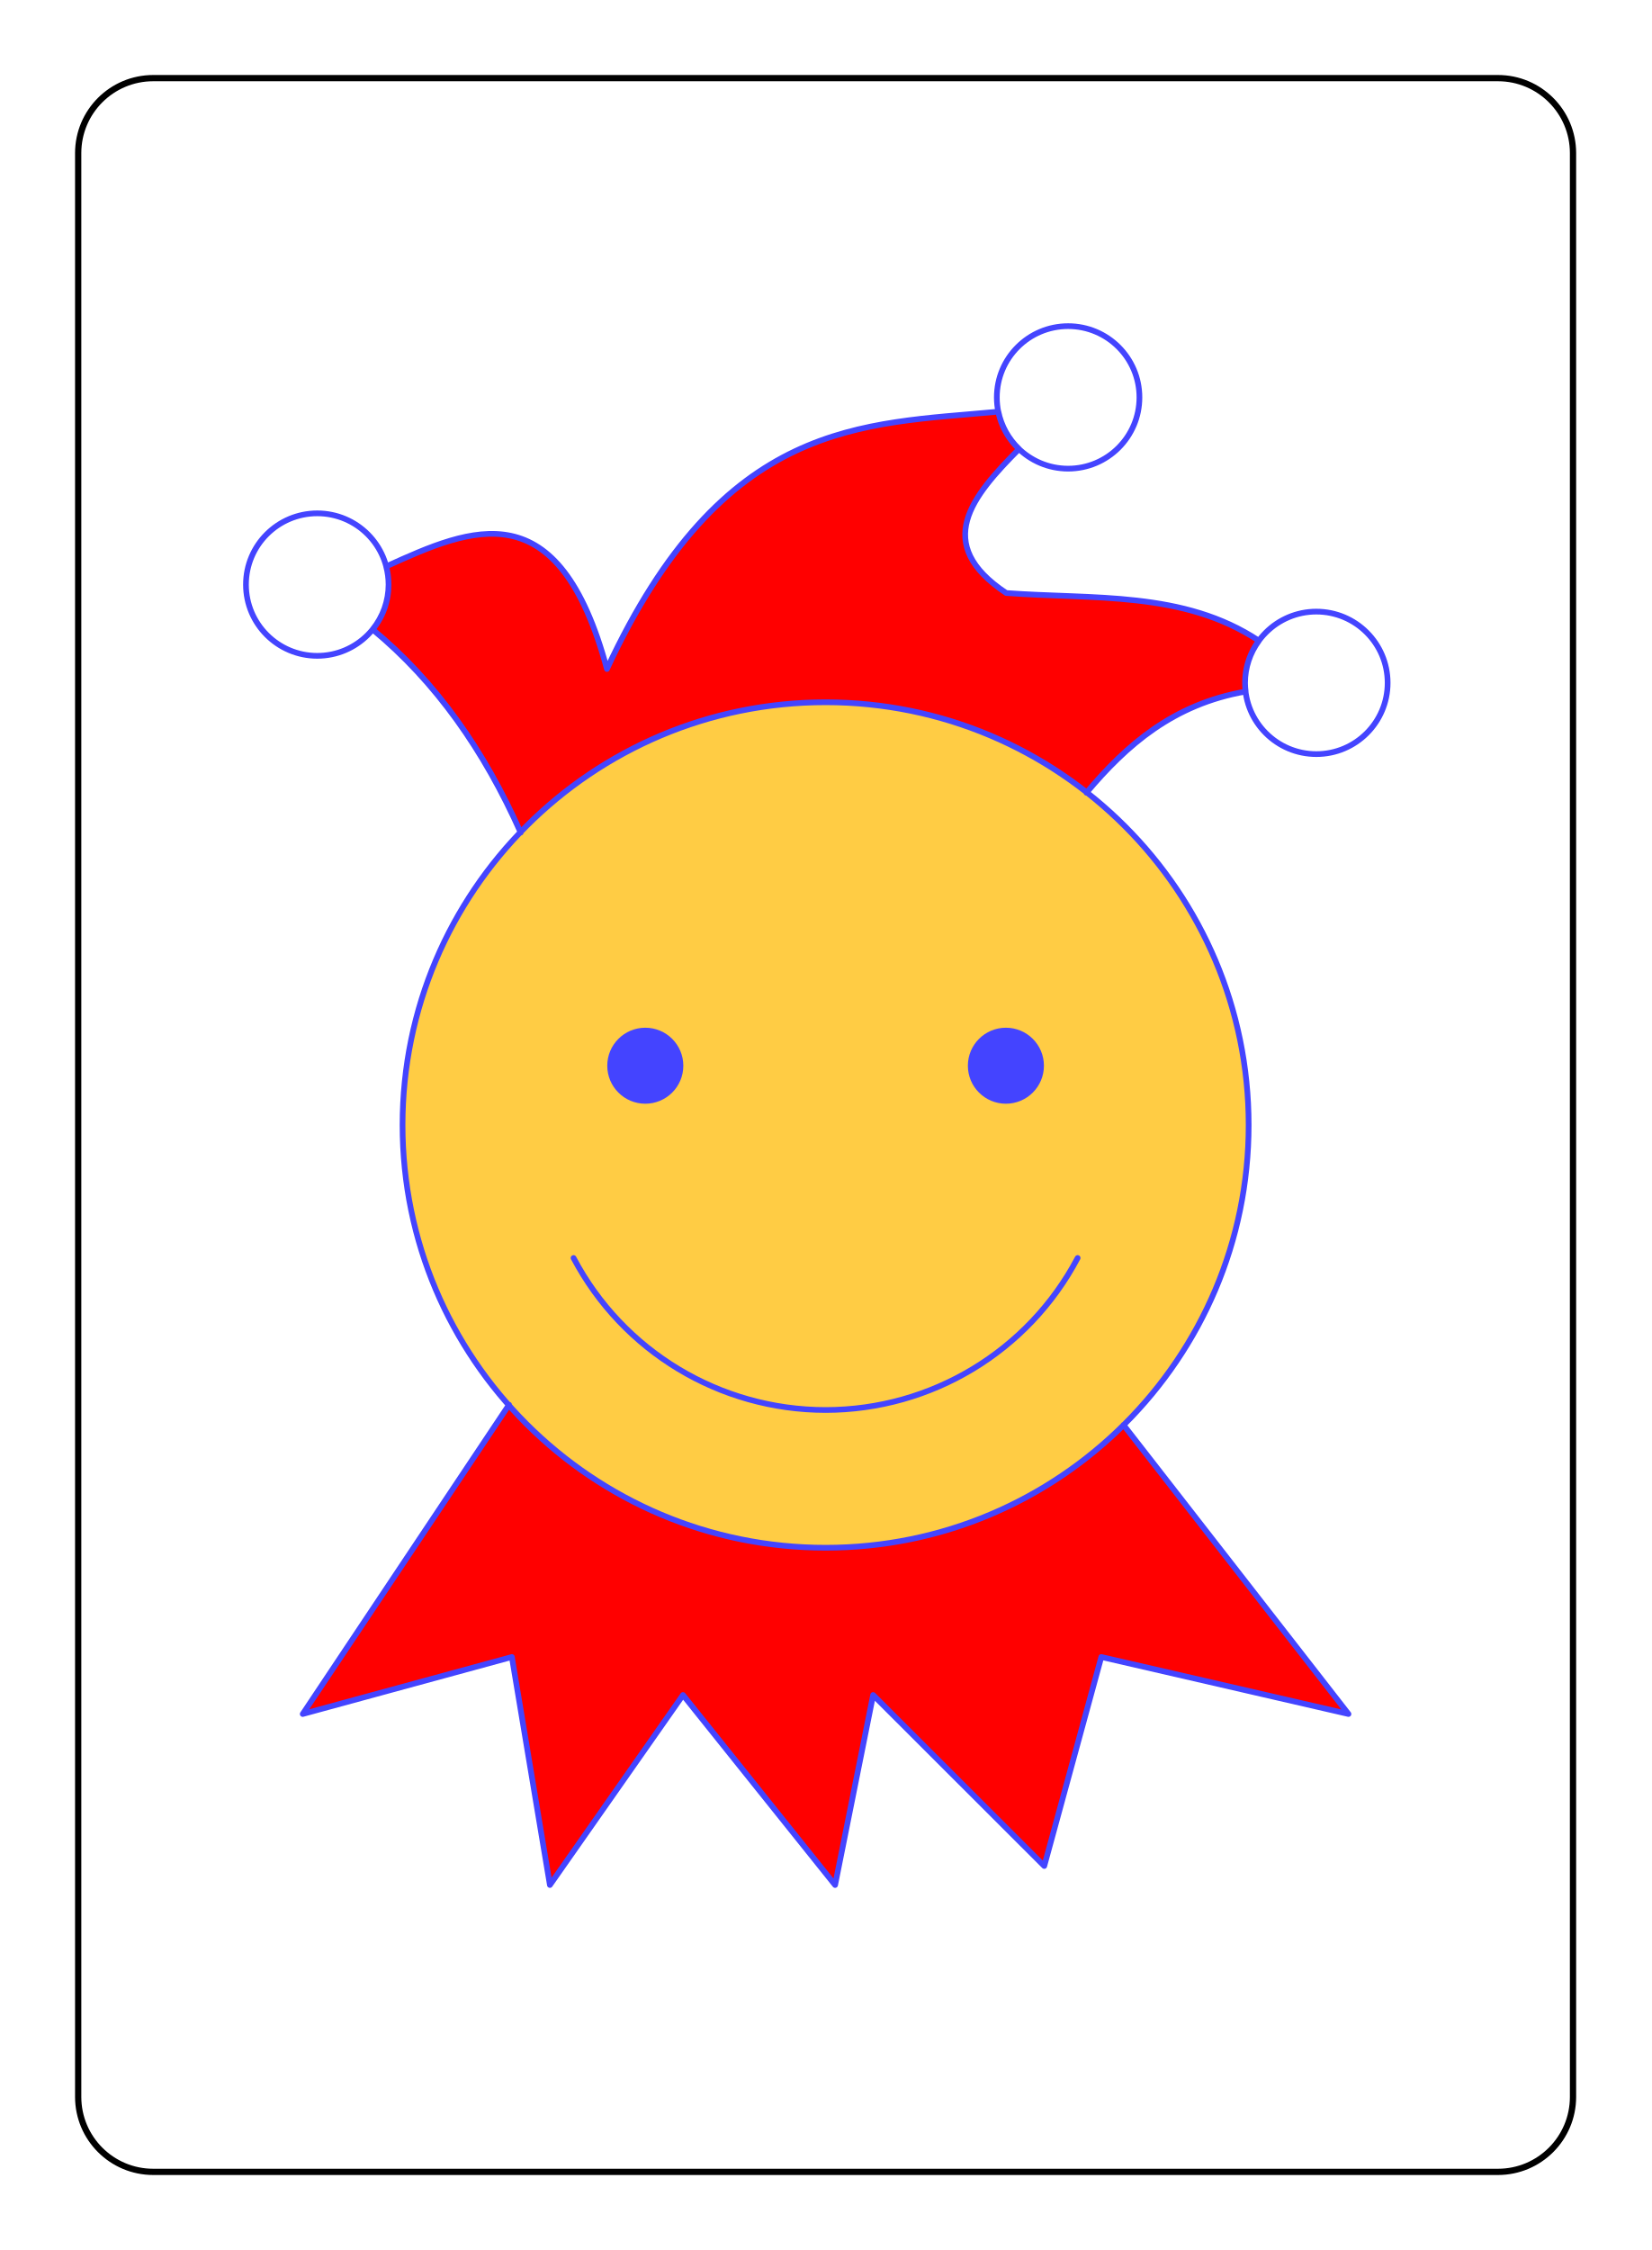
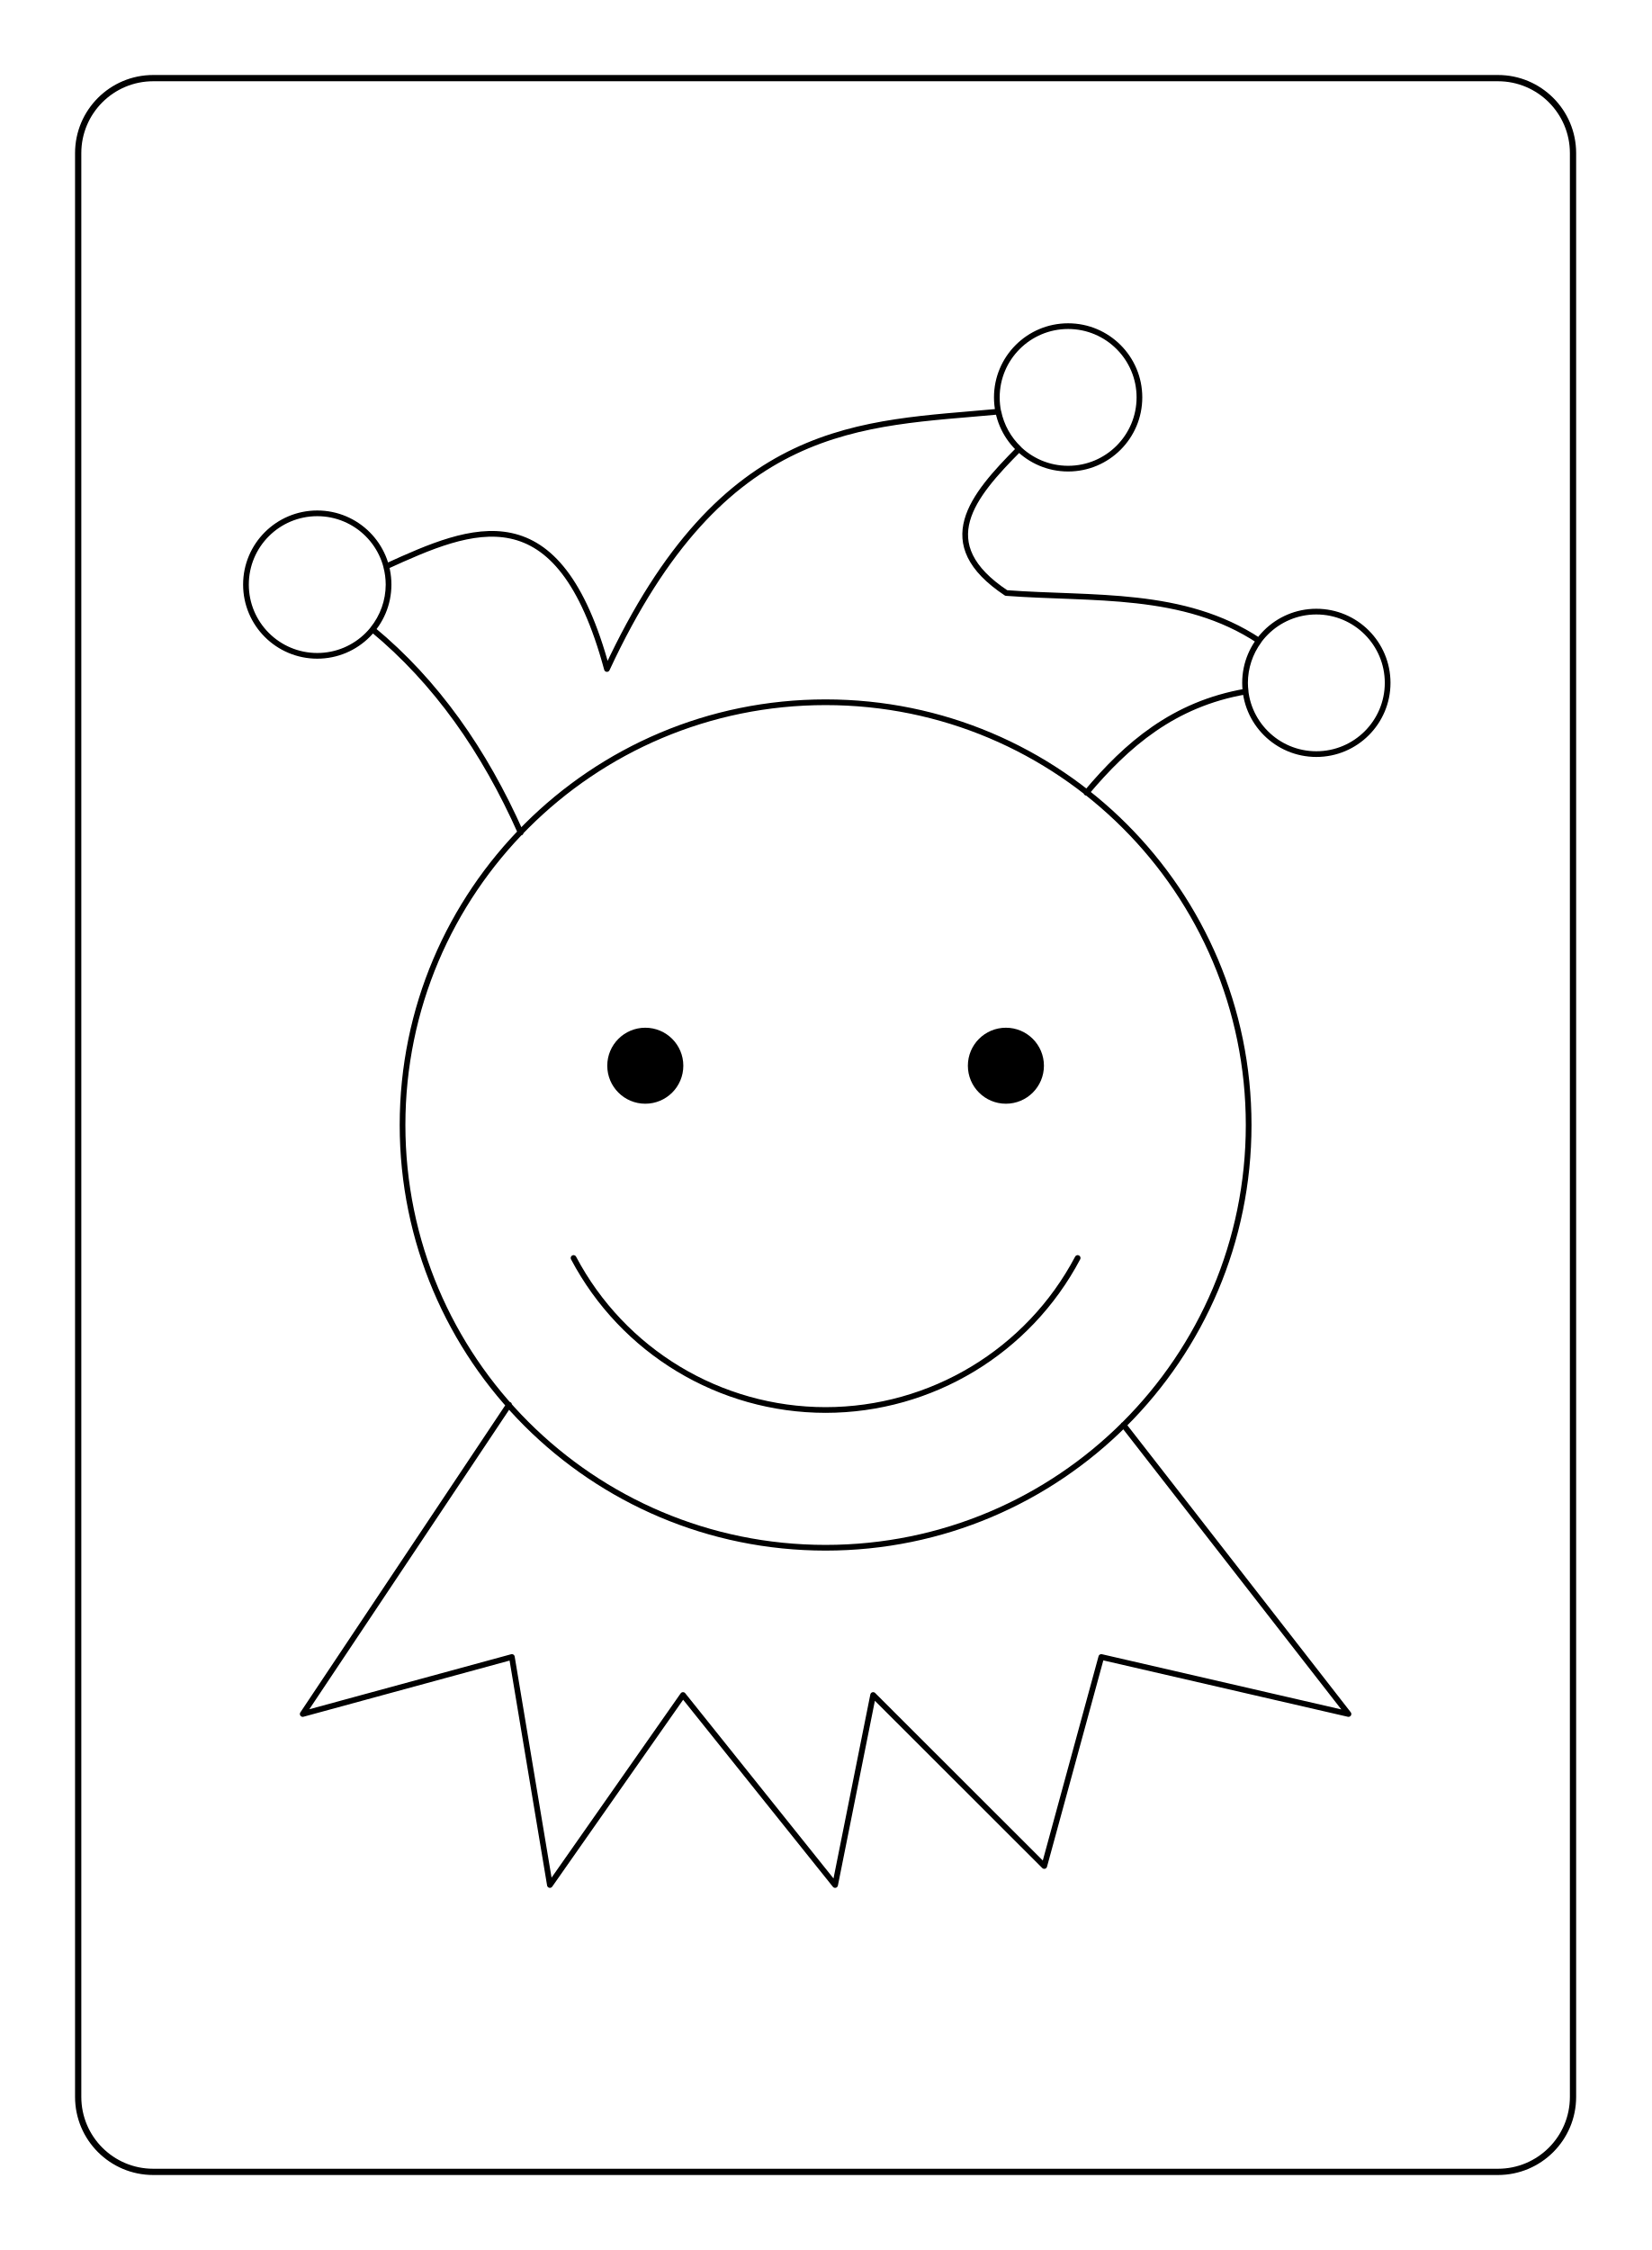
- <svg xmlns="http://www.w3.org/2000/svg" xmlns:xlink="http://www.w3.org/1999/xlink" class="card" face="1J" height="94mm" preserveAspectRatio="none" viewBox="-132 -180 264 360" width="69mm">
-   <symbol id="J11" preserveAspectRatio="none" viewBox="0 0 1300 2000">
-     <path fill="#FC4" d="M1095,1000A445,445 0 0 1 650,1445 445,445 0 0 1 205,1000 445,445 0 0 1 650,555 445,445 0 0 1 1095,1000Z" />
+ <svg xmlns="http://www.w3.org/2000/svg" xmlns:xlink="http://www.w3.org/1999/xlink" class="card" face="2J" height="94mm" preserveAspectRatio="none" viewBox="-132 -180 264 360" width="69mm">
+   <symbol id="J21" preserveAspectRatio="none" viewBox="0 0 1300 2000">
+     <path fill="black" d="M879.655,937.603a40,40 0 0 1 -40,40 40,40 0 0 1 -40,-40 40,40 0 0 1 40,-40 40,40 0 0 1 40,40zm-379.31,0a40,40 0 0 1 -40,40 40,40 0 0 1 -40,-40 40,40 0 0 1 40,-40 40,40 0 0 1 40,40z" />
  </symbol>
-   <symbol id="J12" preserveAspectRatio="none" viewBox="0 0 1300 2000">
-     <path fill="red" d="M317.057,1294.416 100,1620l220,-60 40,240 140,-200 160,200 40,-200 180,180 60,-220 260,60 -236.68,-304.303A445,445 0 0 1 650,1445 445,445 0 0 1 317.057,1294.416ZM831.715,249.107C687.944,262.659 542.481,256.338 420,520 369.081,331.383 278.615,370.613 187.771,412.014a75,75 0 0 1 2.523,19.127 75,75 0 0 1 -16.785,47.195c66.827,55.255 117.575,127.825 155.775,213.904A445,445 0 0 1 650,555 445,445 0 0 1 924.34,650.266c42.399,-50.456 91.6,-93.347 167.512,-106.533a75,75 0 0 1 -0.652,-9.143 75,75 0 0 1 14.617,-44.346C1026.352,437.475 931.121,446.832 840,440 761.98,388.076 804.102,338.179 853.518,288.404a75,75 0 0 1 -21.803,-39.297z" />
-   </symbol>
-   <symbol id="J13" preserveAspectRatio="none" viewBox="0 0 1300 2000">
-     <path fill="#44F" d="M879.655,937.603a40,40 0 0 1 -40,40 40,40 0 0 1 -40,-40 40,40 0 0 1 40,-40 40,40 0 0 1 40,40zm-379.31,0a40,40 0 0 1 -40,40 40,40 0 0 1 -40,-40 40,40 0 0 1 40,-40 40,40 0 0 1 40,40z" />
-   </symbol>
-   <symbol id="J14" preserveAspectRatio="none" viewBox="0 0 1300 2000">
-     <path stroke="#44F" stroke-linecap="round" stroke-linejoin="round" stroke-width="6" fill="none" d="M317.057,1294.416 100,1620l220,-60 40,240 140,-200 160,200 40,-200 180,180 60,-220 260,60 -236.68,-304.303M1241.199,534.589a75,75 0 0 1 -75,75 75,75 0 0 1 -75,-75 75,75 0 0 1 75,-75 75,75 0 0 1 75,75zM980.115,234.097a75,75 0 0 1 -75,75 75,75 0 0 1 -75,-75 75,75 0 0 1 75,-75 75,75 0 0 1 75,75zM190.296,431.141a75,75 0 0 1 -75,75 75,75 0 0 1 -75,-75 75,75 0 0 1 75,-75 75,75 0 0 1 75,75zM924.346,650.271c42.401,-50.454 91.594,-93.354 167.506,-106.539 -0.404,-3.031 -0.622,-6.085 -0.652,-9.143 0.03,-15.961 5.15,-31.496 14.617,-44.346C1026.352,437.475 931.121,446.832 840,440 761.98,388.076 804.102,338.179 853.518,288.404 842.404,277.842 834.795,264.127 831.715,249.107 687.944,262.659 542.481,256.338 420,520 369.081,331.383 278.615,370.613 187.771,412.014c1.661,6.24 2.509,12.669 2.523,19.127 -0.021,17.19 -5.946,33.85 -16.783,47.193 66.827,55.255 117.569,127.831 155.77,213.91M384.889,1140c51.89,98.343 153.918,159.919 265.111,160 111.198,-0.076 213.233,-61.653 265.125,-160M1095,1000A445,445 0 0 1 650,1445 445,445 0 0 1 205,1000 445,445 0 0 1 650,555 445,445 0 0 1 1095,1000Z" />
+   <symbol id="J22" preserveAspectRatio="none" viewBox="0 0 1300 2000">
+     <path stroke="black" stroke-linecap="round" stroke-linejoin="round" stroke-width="6" fill="none" d="M317.057,1294.416 100,1620l220,-60 40,240 140,-200 160,200 40,-200 180,180 60,-220 260,60 -236.68,-304.303M1241.199,534.589a75,75 0 0 1 -75,75 75,75 0 0 1 -75,-75 75,75 0 0 1 75,-75 75,75 0 0 1 75,75zM980.115,234.097a75,75 0 0 1 -75,75 75,75 0 0 1 -75,-75 75,75 0 0 1 75,-75 75,75 0 0 1 75,75zM190.296,431.141a75,75 0 0 1 -75,75 75,75 0 0 1 -75,-75 75,75 0 0 1 75,-75 75,75 0 0 1 75,75zM924.346,650.271c42.401,-50.454 91.594,-93.354 167.506,-106.539 -0.404,-3.031 -0.622,-6.085 -0.652,-9.143 0.03,-15.961 5.15,-31.496 14.617,-44.346C1026.352,437.475 931.121,446.832 840,440 761.98,388.076 804.102,338.179 853.518,288.404 842.404,277.842 834.795,264.127 831.715,249.107 687.944,262.659 542.481,256.338 420,520 369.081,331.383 278.615,370.613 187.771,412.014c1.661,6.24 2.509,12.669 2.523,19.127 -0.021,17.19 -5.946,33.85 -16.783,47.193 66.827,55.255 117.569,127.831 155.77,213.91M384.889,1140c51.89,98.343 153.918,159.919 265.111,160 111.198,-0.076 213.233,-61.653 265.125,-160M1095,1000A445,445 0 0 1 650,1445 445,445 0 0 1 205,1000 445,445 0 0 1 650,555 445,445 0 0 1 1095,1000Z" />
  </symbol>
  <rect x="-240" y="-336" width="480" height="672" fill="white" />
  <rect width="239" height="335" x="-119.5" y="-167.5" rx="12" ry="12" fill="white" stroke="black" />
-   <use width="197.6" height="304" x="-98.8" y="-152" xlink:href="#J11" />
-   <use width="197.6" height="304" x="-98.8" y="-152" xlink:href="#J12" />
-   <use width="197.6" height="304" x="-98.8" y="-152" xlink:href="#J13" />
-   <use width="197.6" height="304" x="-98.8" y="-152" xlink:href="#J14" />
+   <use width="197.6" height="304" x="-98.8" y="-152" xlink:href="#J21" />
+   <use width="197.6" height="304" x="-98.8" y="-152" xlink:href="#J22" />
</svg>
